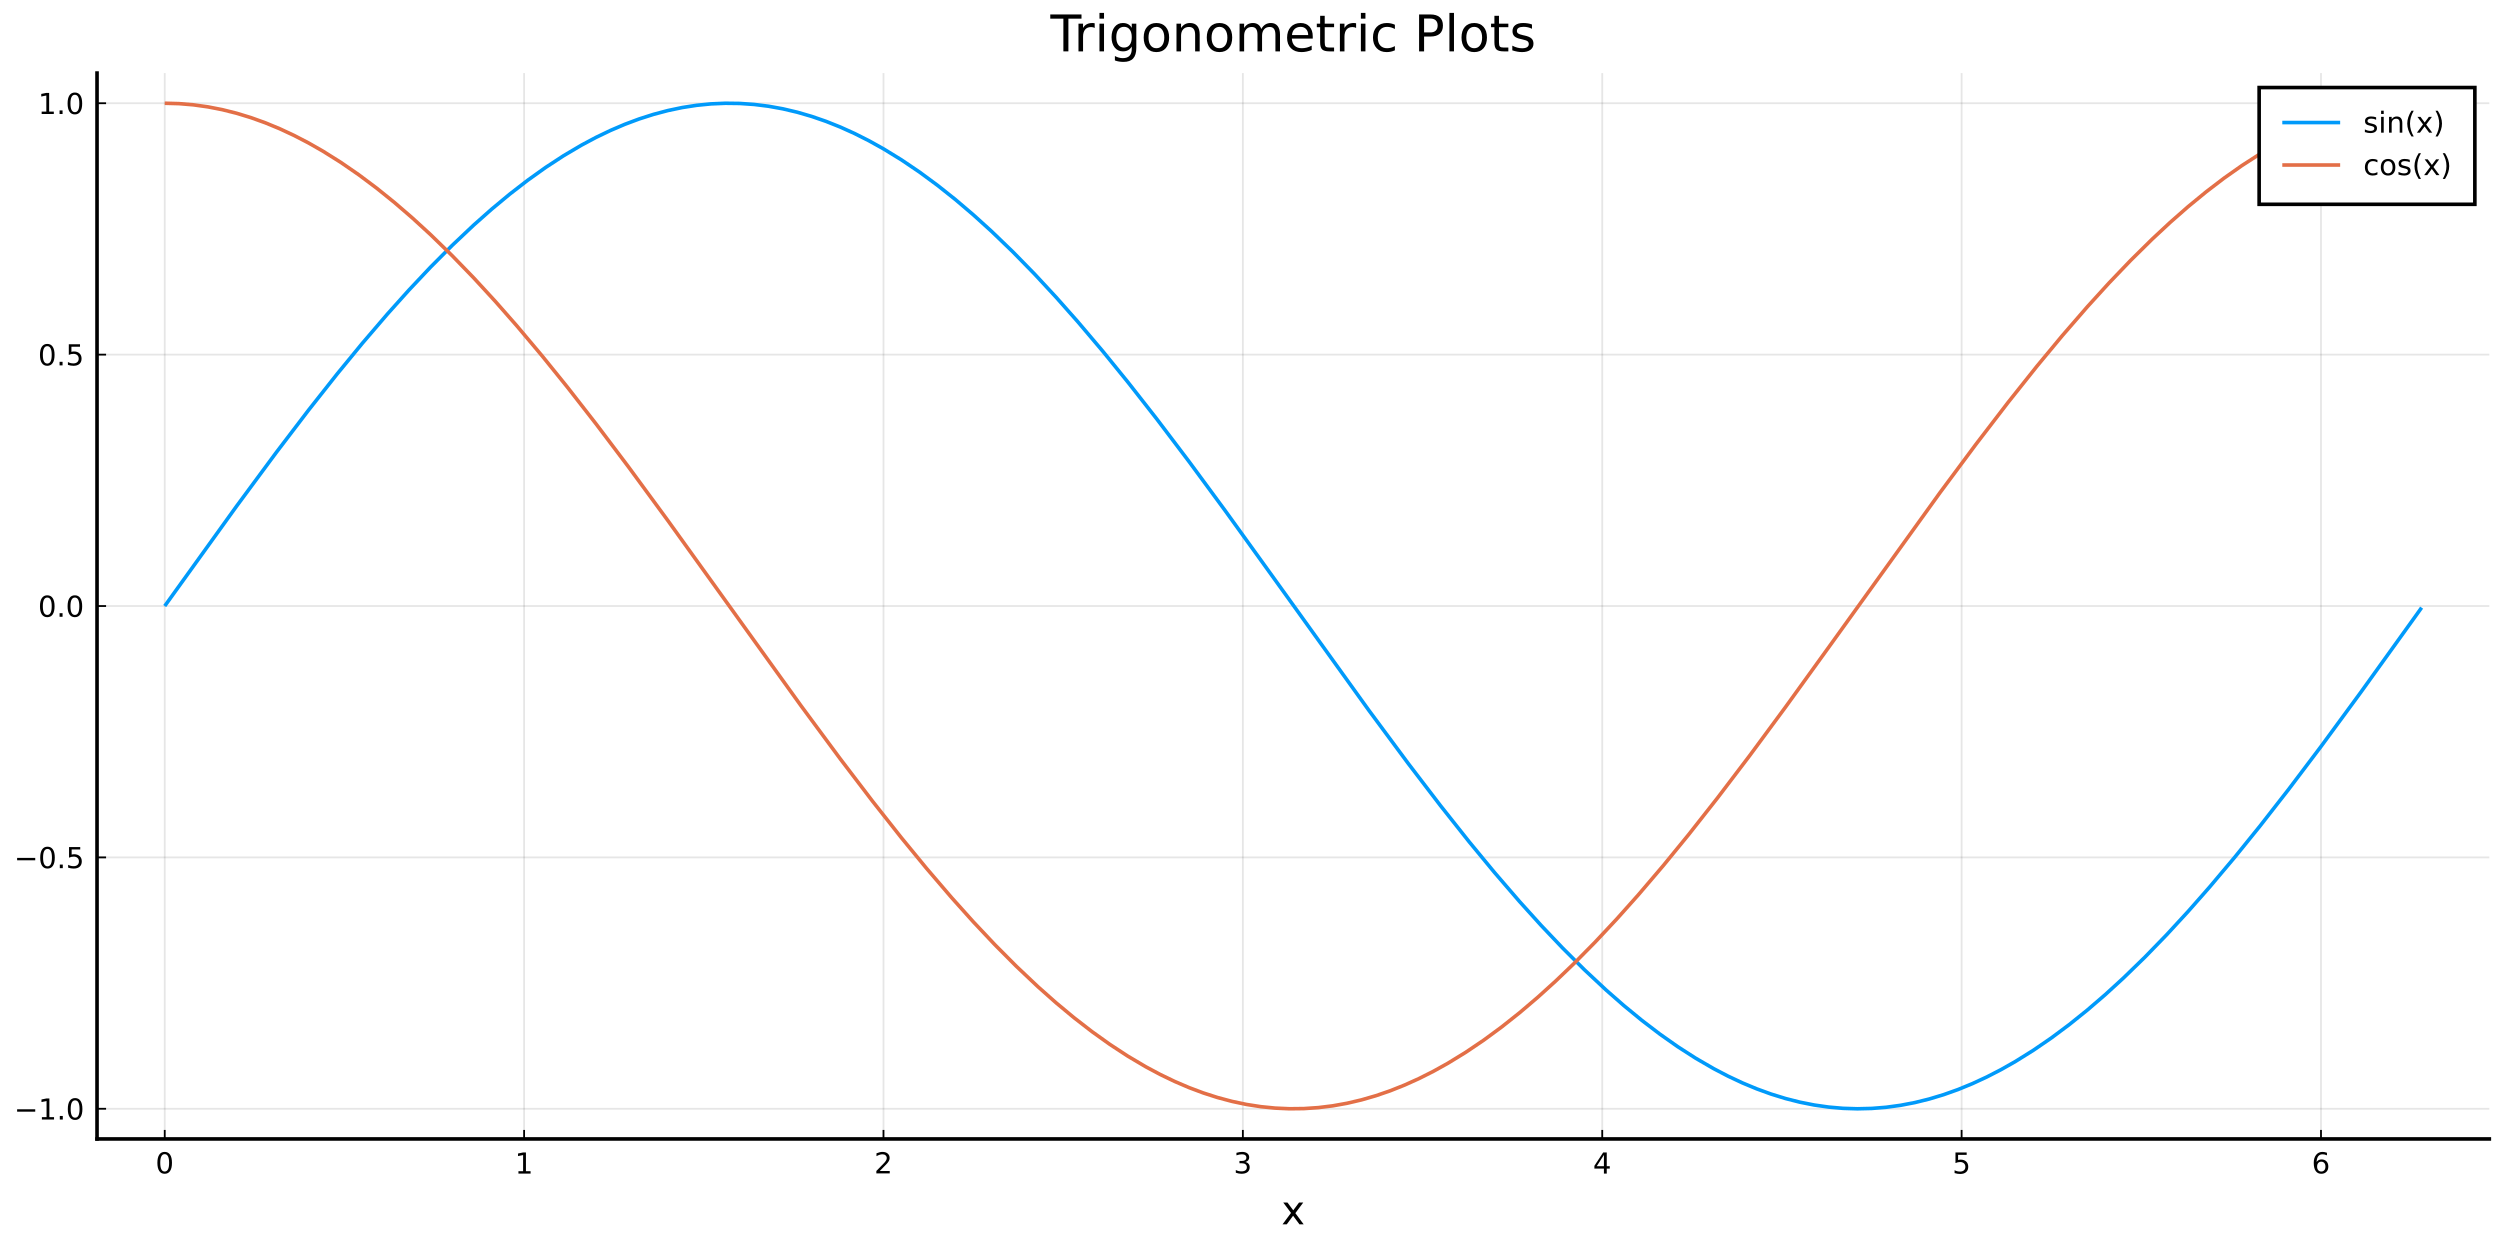
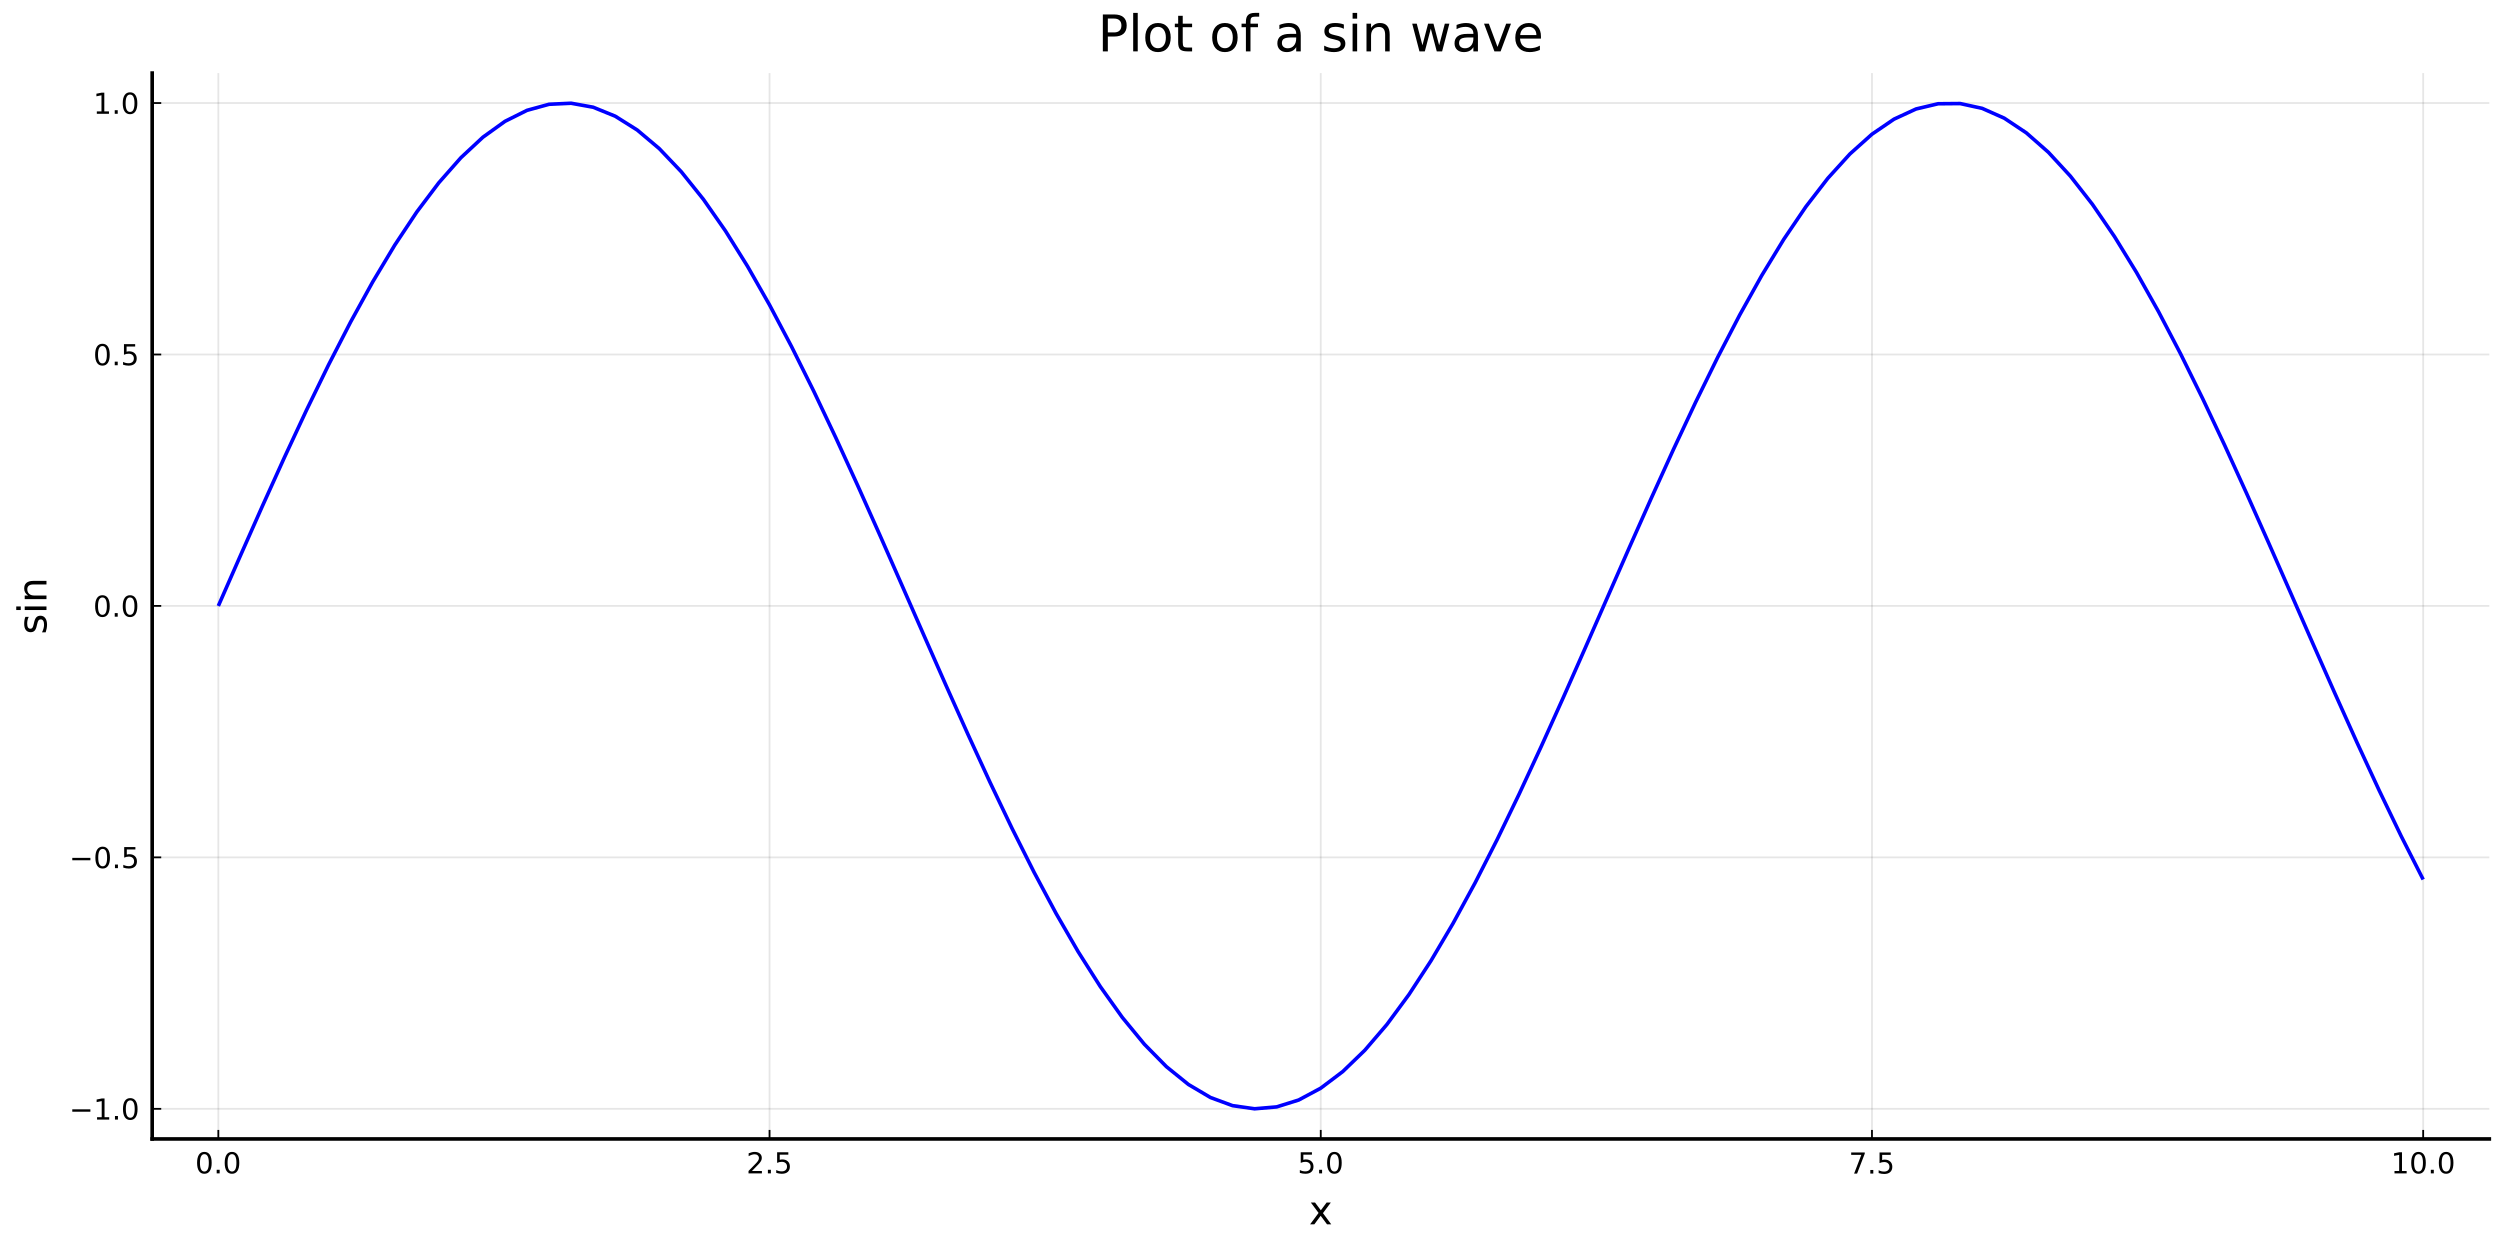
<svg xmlns="http://www.w3.org/2000/svg" xmlns:xlink="http://www.w3.org/1999/xlink" width="691.2pt" height="345.6pt" viewBox="0 0 691.2 345.6" version="1.1">
  <defs>
    <style type="text/css">*{stroke-linejoin: round; stroke-linecap: butt}</style>
  </defs>
  <g id="figure_1">
    <g id="patch_1">
      <path d="M 0 345.6  L 691.2 345.6  L 691.2 0  L 0 0  z " style="fill: #ffffff" />
    </g>
    <g id="axes_1">
      <g id="patch_2">
-         <path d="M 26.826 314.897  L 688.247 314.897  L 688.247 20.203  L 26.826 20.203  z " style="fill: #ffffff" />
+         <path d="M 42.076 314.897  L 688.247 314.897  L 688.247 20.203  L 42.076 20.203  z " style="fill: #ffffff" />
      </g>
      <g id="matplotlib.axis_1">
        <g id="xtick_1">
          <g id="line2d_1">
-             <path d="M 45.546 314.897  L 45.546 20.203  " clip-path="url(#p373e0f92e0)" style="fill: none; stroke: #000000; stroke-opacity: 0.1; stroke-width: 0.5; stroke-linecap: square" />
+             <path d="M 60.364 314.897  L 60.364 20.203  " clip-path="url(#p6d50964d31)" style="fill: none; stroke: #000000; stroke-opacity: 0.1; stroke-width: 0.5; stroke-linecap: square" />
          </g>
          <g id="line2d_2">
            <defs>
-               <path id="me359ec8565" d="M 0 0  L 0 -2.5  " style="stroke: #000000; stroke-width: 0.5" />
-             </defs>
-             <g>
-               <use xlink:href="#me359ec8565" x="45.546" y="314.897" style="stroke: #000000; stroke-width: 0.5" />
+               <path id="m55d39a3db2" d="M 0 0  L 0 -2.5  " style="stroke: #000000; stroke-width: 0.5" />
+             </defs>
+             <g>
+               <use xlink:href="#m55d39a3db2" x="60.364" y="314.897" style="stroke: #000000; stroke-width: 0.5" />
            </g>
          </g>
          <g id="text_1">
-             <g transform="translate(42.9859 324.476)scale(0.08 -0.08)">
+             <g transform="translate(53.9643 324.476)scale(0.08 -0.08)">
              <defs>
                <path id="DejaVuSans-30" d="M 2034 4250  Q 1547 4250 1301 3770  Q 1056 3291 1056 2328  Q 1056 1369 1301 889  Q 1547 409 2034 409  Q 2525 409 2770 889  Q 3016 1369 3016 2328  Q 3016 3291 2770 3770  Q 2525 4250 2034 4250  z M 2034 4750  Q 2819 4750 3233 4129  Q 3647 3509 3647 2328  Q 3647 1150 3233 529  Q 2819 -91 2034 -91  Q 1250 -91 836 529  Q 422 1150 422 2328  Q 422 3509 836 4129  Q 1250 4750 2034 4750  z " transform="scale(0.015625)" />
+                 <path id="DejaVuSans-2e" d="M 684 794  L 1344 794  L 1344 0  L 684 0  L 684 794  z " transform="scale(0.015625)" />
              </defs>
              <use xlink:href="#DejaVuSans-30" transform="translate(0 0.78125)" />
+               <use xlink:href="#DejaVuSans-2e" transform="translate(63.62305 0.78125)" />
+               <use xlink:href="#DejaVuSans-30" transform="translate(95.41016 0.78125)" />
            </g>
          </g>
        </g>
        <g id="xtick_2">
          <g id="line2d_3">
-             <path d="M 144.906 314.897  L 144.906 20.203  " clip-path="url(#p373e0f92e0)" style="fill: none; stroke: #000000; stroke-opacity: 0.1; stroke-width: 0.5; stroke-linecap: square" />
+             <path d="M 212.763 314.897  L 212.763 20.203  " clip-path="url(#p6d50964d31)" style="fill: none; stroke: #000000; stroke-opacity: 0.1; stroke-width: 0.5; stroke-linecap: square" />
          </g>
          <g id="line2d_4">
            <g>
-               <use xlink:href="#me359ec8565" x="144.906" y="314.897" style="stroke: #000000; stroke-width: 0.5" />
+               <use xlink:href="#m55d39a3db2" x="212.763" y="314.897" style="stroke: #000000; stroke-width: 0.5" />
            </g>
          </g>
          <g id="text_2">
-             <g transform="translate(142.3461 324.476)scale(0.08 -0.08)">
-               <defs>
-                 <path id="DejaVuSans-31" d="M 794 531  L 1825 531  L 1825 4091  L 703 3866  L 703 4441  L 1819 4666  L 2450 4666  L 2450 531  L 3481 531  L 3481 0  L 794 0  L 794 531  z " transform="scale(0.015625)" />
-               </defs>
-               <use xlink:href="#DejaVuSans-31" transform="translate(0 0.09375)" />
+             <g transform="translate(206.3631 324.476)scale(0.08 -0.08)">
+               <defs>
+                 <path id="DejaVuSans-32" d="M 1228 531  L 3431 531  L 3431 0  L 469 0  L 469 531  Q 828 903 1448 1529  Q 2069 2156 2228 2338  Q 2531 2678 2651 2914  Q 2772 3150 2772 3378  Q 2772 3750 2511 3984  Q 2250 4219 1831 4219  Q 1534 4219 1204 4116  Q 875 4013 500 3803  L 500 4441  Q 881 4594 1212 4672  Q 1544 4750 1819 4750  Q 2544 4750 2975 4387  Q 3406 4025 3406 3419  Q 3406 3131 3298 2873  Q 3191 2616 2906 2266  Q 2828 2175 2409 1742  Q 1991 1309 1228 531  z " transform="scale(0.015625)" />
+                 <path id="DejaVuSans-35" d="M 691 4666  L 3169 4666  L 3169 4134  L 1269 4134  L 1269 2991  Q 1406 3038 1543 3061  Q 1681 3084 1819 3084  Q 2600 3084 3056 2656  Q 3513 2228 3513 1497  Q 3513 744 3044 326  Q 2575 -91 1722 -91  Q 1428 -91 1123 -41  Q 819 9 494 109  L 494 744  Q 775 591 1075 516  Q 1375 441 1709 441  Q 2250 441 2565 725  Q 2881 1009 2881 1497  Q 2881 1984 2565 2268  Q 2250 2553 1709 2553  Q 1456 2553 1204 2497  Q 953 2441 691 2322  L 691 4666  z " transform="scale(0.015625)" />
+               </defs>
+               <use xlink:href="#DejaVuSans-32" transform="translate(0 0.78125)" />
+               <use xlink:href="#DejaVuSans-2e" transform="translate(63.62305 0.78125)" />
+               <use xlink:href="#DejaVuSans-35" transform="translate(95.41016 0.78125)" />
            </g>
          </g>
        </g>
        <g id="xtick_3">
          <g id="line2d_5">
-             <path d="M 244.266 314.897  L 244.266 20.203  " clip-path="url(#p373e0f92e0)" style="fill: none; stroke: #000000; stroke-opacity: 0.1; stroke-width: 0.5; stroke-linecap: square" />
+             <path d="M 365.162 314.897  L 365.162 20.203  " clip-path="url(#p6d50964d31)" style="fill: none; stroke: #000000; stroke-opacity: 0.1; stroke-width: 0.5; stroke-linecap: square" />
          </g>
          <g id="line2d_6">
            <g>
-               <use xlink:href="#me359ec8565" x="244.266" y="314.897" style="stroke: #000000; stroke-width: 0.5" />
+               <use xlink:href="#m55d39a3db2" x="365.162" y="314.897" style="stroke: #000000; stroke-width: 0.5" />
            </g>
          </g>
          <g id="text_3">
-             <g transform="translate(241.7062 324.476)scale(0.08 -0.08)">
-               <defs>
-                 <path id="DejaVuSans-32" d="M 1228 531  L 3431 531  L 3431 0  L 469 0  L 469 531  Q 828 903 1448 1529  Q 2069 2156 2228 2338  Q 2531 2678 2651 2914  Q 2772 3150 2772 3378  Q 2772 3750 2511 3984  Q 2250 4219 1831 4219  Q 1534 4219 1204 4116  Q 875 4013 500 3803  L 500 4441  Q 881 4594 1212 4672  Q 1544 4750 1819 4750  Q 2544 4750 2975 4387  Q 3406 4025 3406 3419  Q 3406 3131 3298 2873  Q 3191 2616 2906 2266  Q 2828 2175 2409 1742  Q 1991 1309 1228 531  z " transform="scale(0.015625)" />
-               </defs>
-               <use xlink:href="#DejaVuSans-32" transform="translate(0 0.78125)" />
+             <g transform="translate(358.7618 324.476)scale(0.08 -0.08)">
+               <use xlink:href="#DejaVuSans-35" transform="translate(0 0.78125)" />
+               <use xlink:href="#DejaVuSans-2e" transform="translate(63.62305 0.78125)" />
+               <use xlink:href="#DejaVuSans-30" transform="translate(95.41016 0.78125)" />
            </g>
          </g>
        </g>
        <g id="xtick_4">
          <g id="line2d_7">
-             <path d="M 343.626 314.897  L 343.626 20.203  " clip-path="url(#p373e0f92e0)" style="fill: none; stroke: #000000; stroke-opacity: 0.1; stroke-width: 0.5; stroke-linecap: square" />
+             <path d="M 517.561 314.897  L 517.561 20.203  " clip-path="url(#p6d50964d31)" style="fill: none; stroke: #000000; stroke-opacity: 0.1; stroke-width: 0.5; stroke-linecap: square" />
          </g>
          <g id="line2d_8">
            <g>
-               <use xlink:href="#me359ec8565" x="343.626" y="314.897" style="stroke: #000000; stroke-width: 0.5" />
+               <use xlink:href="#m55d39a3db2" x="517.561" y="314.897" style="stroke: #000000; stroke-width: 0.5" />
            </g>
          </g>
          <g id="text_4">
-             <g transform="translate(341.0664 324.476)scale(0.08 -0.08)">
-               <defs>
-                 <path id="DejaVuSans-33" d="M 2597 2516  Q 3050 2419 3304 2112  Q 3559 1806 3559 1356  Q 3559 666 3084 287  Q 2609 -91 1734 -91  Q 1441 -91 1130 -33  Q 819 25 488 141  L 488 750  Q 750 597 1062 519  Q 1375 441 1716 441  Q 2309 441 2620 675  Q 2931 909 2931 1356  Q 2931 1769 2642 2001  Q 2353 2234 1838 2234  L 1294 2234  L 1294 2753  L 1863 2753  Q 2328 2753 2575 2939  Q 2822 3125 2822 3475  Q 2822 3834 2567 4026  Q 2313 4219 1838 4219  Q 1578 4219 1281 4162  Q 984 4106 628 3988  L 628 4550  Q 988 4650 1302 4700  Q 1616 4750 1894 4750  Q 2613 4750 3031 4423  Q 3450 4097 3450 3541  Q 3450 3153 3228 2886  Q 3006 2619 2597 2516  z " transform="scale(0.015625)" />
-               </defs>
-               <use xlink:href="#DejaVuSans-33" transform="translate(0 0.78125)" />
+             <g transform="translate(511.1606 324.476)scale(0.08 -0.08)">
+               <defs>
+                 <path id="DejaVuSans-37" d="M 525 4666  L 3525 4666  L 3525 4397  L 1831 0  L 1172 0  L 2766 4134  L 525 4134  L 525 4666  z " transform="scale(0.015625)" />
+               </defs>
+               <use xlink:href="#DejaVuSans-37" transform="translate(0 0.09375)" />
+               <use xlink:href="#DejaVuSans-2e" transform="translate(63.62305 0.09375)" />
+               <use xlink:href="#DejaVuSans-35" transform="translate(95.41016 0.09375)" />
            </g>
          </g>
        </g>
        <g id="xtick_5">
          <g id="line2d_9">
-             <path d="M 442.987 314.897  L 442.987 20.203  " clip-path="url(#p373e0f92e0)" style="fill: none; stroke: #000000; stroke-opacity: 0.1; stroke-width: 0.5; stroke-linecap: square" />
+             <path d="M 669.959 314.897  L 669.959 20.203  " clip-path="url(#p6d50964d31)" style="fill: none; stroke: #000000; stroke-opacity: 0.1; stroke-width: 0.5; stroke-linecap: square" />
          </g>
          <g id="line2d_10">
            <g>
-               <use xlink:href="#me359ec8565" x="442.987" y="314.897" style="stroke: #000000; stroke-width: 0.5" />
+               <use xlink:href="#m55d39a3db2" x="669.959" y="314.897" style="stroke: #000000; stroke-width: 0.5" />
            </g>
          </g>
          <g id="text_5">
-             <g transform="translate(440.4266 324.476)scale(0.08 -0.08)">
-               <defs>
-                 <path id="DejaVuSans-34" d="M 2419 4116  L 825 1625  L 2419 1625  L 2419 4116  z M 2253 4666  L 3047 4666  L 3047 1625  L 3713 1625  L 3713 1100  L 3047 1100  L 3047 0  L 2419 0  L 2419 1100  L 313 1100  L 313 1709  L 2253 4666  z " transform="scale(0.015625)" />
-               </defs>
-               <use xlink:href="#DejaVuSans-34" transform="translate(0 0.09375)" />
-             </g>
-           </g>
-         </g>
-         <g id="xtick_6">
-           <g id="line2d_11">
-             <path d="M 542.347 314.897  L 542.347 20.203  " clip-path="url(#p373e0f92e0)" style="fill: none; stroke: #000000; stroke-opacity: 0.1; stroke-width: 0.5; stroke-linecap: square" />
-           </g>
-           <g id="line2d_12">
-             <g>
-               <use xlink:href="#me359ec8565" x="542.347" y="314.897" style="stroke: #000000; stroke-width: 0.5" />
-             </g>
-           </g>
-           <g id="text_6">
-             <g transform="translate(539.7868 324.476)scale(0.08 -0.08)">
-               <defs>
-                 <path id="DejaVuSans-35" d="M 691 4666  L 3169 4666  L 3169 4134  L 1269 4134  L 1269 2991  Q 1406 3038 1543 3061  Q 1681 3084 1819 3084  Q 2600 3084 3056 2656  Q 3513 2228 3513 1497  Q 3513 744 3044 326  Q 2575 -91 1722 -91  Q 1428 -91 1123 -41  Q 819 9 494 109  L 494 744  Q 775 591 1075 516  Q 1375 441 1709 441  Q 2250 441 2565 725  Q 2881 1009 2881 1497  Q 2881 1984 2565 2268  Q 2250 2553 1709 2553  Q 1456 2553 1204 2497  Q 953 2441 691 2322  L 691 4666  z " transform="scale(0.015625)" />
-               </defs>
-               <use xlink:href="#DejaVuSans-35" transform="translate(0 0.09375)" />
-             </g>
-           </g>
-         </g>
-         <g id="xtick_7">
-           <g id="line2d_13">
-             <path d="M 641.707 314.897  L 641.707 20.203  " clip-path="url(#p373e0f92e0)" style="fill: none; stroke: #000000; stroke-opacity: 0.1; stroke-width: 0.5; stroke-linecap: square" />
-           </g>
-           <g id="line2d_14">
-             <g>
-               <use xlink:href="#me359ec8565" x="641.707" y="314.897" style="stroke: #000000; stroke-width: 0.5" />
-             </g>
-           </g>
-           <g id="text_7">
-             <g transform="translate(639.1469 324.476)scale(0.08 -0.08)">
-               <defs>
-                 <path id="DejaVuSans-36" d="M 2113 2584  Q 1688 2584 1439 2293  Q 1191 2003 1191 1497  Q 1191 994 1439 701  Q 1688 409 2113 409  Q 2538 409 2786 701  Q 3034 994 3034 1497  Q 3034 2003 2786 2293  Q 2538 2584 2113 2584  z M 3366 4563  L 3366 3988  Q 3128 4100 2886 4159  Q 2644 4219 2406 4219  Q 1781 4219 1451 3797  Q 1122 3375 1075 2522  Q 1259 2794 1537 2939  Q 1816 3084 2150 3084  Q 2853 3084 3261 2657  Q 3669 2231 3669 1497  Q 3669 778 3244 343  Q 2819 -91 2113 -91  Q 1303 -91 875 529  Q 447 1150 447 2328  Q 447 3434 972 4092  Q 1497 4750 2381 4750  Q 2619 4750 2861 4703  Q 3103 4656 3366 4563  z " transform="scale(0.015625)" />
-               </defs>
-               <use xlink:href="#DejaVuSans-36" transform="translate(0 0.78125)" />
-             </g>
-           </g>
-         </g>
-         <g id="text_8">
-           <g transform="translate(354.2815 338.498)scale(0.11 -0.11)">
+             <g transform="translate(661.0394 324.476)scale(0.08 -0.08)">
+               <defs>
+                 <path id="DejaVuSans-31" d="M 794 531  L 1825 531  L 1825 4091  L 703 3866  L 703 4441  L 1819 4666  L 2450 4666  L 2450 531  L 3481 531  L 3481 0  L 794 0  L 794 531  z " transform="scale(0.015625)" />
+               </defs>
+               <use xlink:href="#DejaVuSans-31" transform="translate(0 0.78125)" />
+               <use xlink:href="#DejaVuSans-30" transform="translate(63.62305 0.78125)" />
+               <use xlink:href="#DejaVuSans-2e" transform="translate(127.2461 0.78125)" />
+               <use xlink:href="#DejaVuSans-30" transform="translate(159.0332 0.78125)" />
+             </g>
+           </g>
+         </g>
+         <g id="text_6">
+           <g transform="translate(361.9065 338.498)scale(0.11 -0.11)">
            <defs>
              <path id="DejaVuSans-78" d="M 3513 3500  L 2247 1797  L 3578 0  L 2900 0  L 1881 1375  L 863 0  L 184 0  L 1544 1831  L 300 3500  L 978 3500  L 1906 2253  L 2834 3500  L 3513 3500  z " transform="scale(0.015625)" />
            </defs>
            <use xlink:href="#DejaVuSans-78" />
          </g>
        </g>
      </g>
      <g id="matplotlib.axis_2">
        <g id="ytick_1">
-           <g id="line2d_15">
-             <path d="M 26.826 306.557  L 688.247 306.557  " clip-path="url(#p373e0f92e0)" style="fill: none; stroke: #000000; stroke-opacity: 0.1; stroke-width: 0.5; stroke-linecap: square" />
-           </g>
-           <g id="line2d_16">
-             <defs>
-               <path id="md8bc9aaf8e" d="M 0 0  L 2.5 0  " style="stroke: #000000; stroke-width: 0.5" />
-             </defs>
-             <g>
-               <use xlink:href="#md8bc9aaf8e" x="26.826" y="306.557" style="stroke: #000000; stroke-width: 0.5" />
-             </g>
-           </g>
-           <g id="text_9">
-             <g transform="translate(3.886444 309.5964)scale(0.08 -0.08)">
+           <g id="line2d_11">
+             <path d="M 42.076 306.568  L 688.247 306.568  " clip-path="url(#p6d50964d31)" style="fill: none; stroke: #000000; stroke-opacity: 0.1; stroke-width: 0.5; stroke-linecap: square" />
+           </g>
+           <g id="line2d_12">
+             <defs>
+               <path id="m8163738894" d="M 0 0  L 2.5 0  " style="stroke: #000000; stroke-width: 0.5" />
+             </defs>
+             <g>
+               <use xlink:href="#m8163738894" x="42.076" y="306.568" style="stroke: #000000; stroke-width: 0.5" />
+             </g>
+           </g>
+           <g id="text_7">
+             <g transform="translate(19.13644 309.6069)scale(0.08 -0.08)">
              <defs>
                <path id="DejaVuSans-2212" d="M 678 2272  L 4684 2272  L 4684 1741  L 678 1741  L 678 2272  z " transform="scale(0.015625)" />
-                 <path id="DejaVuSans-2e" d="M 684 794  L 1344 794  L 1344 0  L 684 0  L 684 794  z " transform="scale(0.015625)" />
              </defs>
              <use xlink:href="#DejaVuSans-2212" transform="translate(0 0.78125)" />
              <use xlink:href="#DejaVuSans-31" transform="translate(83.78906 0.78125)" />
              <use xlink:href="#DejaVuSans-2e" transform="translate(147.4121 0.78125)" />
              <use xlink:href="#DejaVuSans-30" transform="translate(179.1992 0.78125)" />
            </g>
          </g>
        </g>
        <g id="ytick_2">
-           <g id="line2d_17">
-             <path d="M 26.826 237.054  L 688.247 237.054  " clip-path="url(#p373e0f92e0)" style="fill: none; stroke: #000000; stroke-opacity: 0.1; stroke-width: 0.5; stroke-linecap: square" />
-           </g>
-           <g id="line2d_18">
-             <g>
-               <use xlink:href="#md8bc9aaf8e" x="26.826" y="237.054" style="stroke: #000000; stroke-width: 0.5" />
-             </g>
-           </g>
-           <g id="text_10">
-             <g transform="translate(3.886444 240.0929)scale(0.08 -0.08)">
+           <g id="line2d_13">
+             <path d="M 42.076 237.047  L 688.247 237.047  " clip-path="url(#p6d50964d31)" style="fill: none; stroke: #000000; stroke-opacity: 0.1; stroke-width: 0.5; stroke-linecap: square" />
+           </g>
+           <g id="line2d_14">
+             <g>
+               <use xlink:href="#m8163738894" x="42.076" y="237.047" style="stroke: #000000; stroke-width: 0.5" />
+             </g>
+           </g>
+           <g id="text_8">
+             <g transform="translate(19.13644 240.086)scale(0.08 -0.08)">
              <use xlink:href="#DejaVuSans-2212" transform="translate(0 0.78125)" />
              <use xlink:href="#DejaVuSans-30" transform="translate(83.78906 0.78125)" />
              <use xlink:href="#DejaVuSans-2e" transform="translate(147.4121 0.78125)" />
              <use xlink:href="#DejaVuSans-35" transform="translate(179.1992 0.78125)" />
            </g>
          </g>
        </g>
        <g id="ytick_3">
+           <g id="line2d_15">
+             <path d="M 42.076 167.526  L 688.247 167.526  " clip-path="url(#p6d50964d31)" style="fill: none; stroke: #000000; stroke-opacity: 0.1; stroke-width: 0.5; stroke-linecap: square" />
+           </g>
+           <g id="line2d_16">
+             <g>
+               <use xlink:href="#m8163738894" x="42.076" y="167.526" style="stroke: #000000; stroke-width: 0.5" />
+             </g>
+           </g>
+           <g id="text_9">
+             <g transform="translate(25.77644 170.5651)scale(0.08 -0.08)">
+               <use xlink:href="#DejaVuSans-30" transform="translate(0 0.78125)" />
+               <use xlink:href="#DejaVuSans-2e" transform="translate(63.62305 0.78125)" />
+               <use xlink:href="#DejaVuSans-30" transform="translate(95.41016 0.78125)" />
+             </g>
+           </g>
+         </g>
+         <g id="ytick_4">
+           <g id="line2d_17">
+             <path d="M 42.076 98.005  L 688.247 98.005  " clip-path="url(#p6d50964d31)" style="fill: none; stroke: #000000; stroke-opacity: 0.1; stroke-width: 0.5; stroke-linecap: square" />
+           </g>
+           <g id="line2d_18">
+             <g>
+               <use xlink:href="#m8163738894" x="42.076" y="98.005" style="stroke: #000000; stroke-width: 0.5" />
+             </g>
+           </g>
+           <g id="text_10">
+             <g transform="translate(25.77644 101.0442)scale(0.08 -0.08)">
+               <use xlink:href="#DejaVuSans-30" transform="translate(0 0.78125)" />
+               <use xlink:href="#DejaVuSans-2e" transform="translate(63.62305 0.78125)" />
+               <use xlink:href="#DejaVuSans-35" transform="translate(95.41016 0.78125)" />
+             </g>
+           </g>
+         </g>
+         <g id="ytick_5">
          <g id="line2d_19">
-             <path d="M 26.826 167.55  L 688.247 167.55  " clip-path="url(#p373e0f92e0)" style="fill: none; stroke: #000000; stroke-opacity: 0.1; stroke-width: 0.5; stroke-linecap: square" />
+             <path d="M 42.076 28.484  L 688.247 28.484  " clip-path="url(#p6d50964d31)" style="fill: none; stroke: #000000; stroke-opacity: 0.1; stroke-width: 0.5; stroke-linecap: square" />
          </g>
          <g id="line2d_20">
            <g>
-               <use xlink:href="#md8bc9aaf8e" x="26.826" y="167.55" style="stroke: #000000; stroke-width: 0.5" />
+               <use xlink:href="#m8163738894" x="42.076" y="28.484" style="stroke: #000000; stroke-width: 0.5" />
            </g>
          </g>
          <g id="text_11">
-             <g transform="translate(10.52644 170.5895)scale(0.08 -0.08)">
-               <use xlink:href="#DejaVuSans-30" transform="translate(0 0.78125)" />
-               <use xlink:href="#DejaVuSans-2e" transform="translate(63.62305 0.78125)" />
-               <use xlink:href="#DejaVuSans-30" transform="translate(95.41016 0.78125)" />
-             </g>
-           </g>
-         </g>
-         <g id="ytick_4">
-           <g id="line2d_21">
-             <path d="M 26.826 98.047  L 688.247 98.047  " clip-path="url(#p373e0f92e0)" style="fill: none; stroke: #000000; stroke-opacity: 0.1; stroke-width: 0.5; stroke-linecap: square" />
-           </g>
-           <g id="line2d_22">
-             <g>
-               <use xlink:href="#md8bc9aaf8e" x="26.826" y="98.047" style="stroke: #000000; stroke-width: 0.5" />
-             </g>
-           </g>
-           <g id="text_12">
-             <g transform="translate(10.52644 101.086)scale(0.08 -0.08)">
-               <use xlink:href="#DejaVuSans-30" transform="translate(0 0.78125)" />
-               <use xlink:href="#DejaVuSans-2e" transform="translate(63.62305 0.78125)" />
-               <use xlink:href="#DejaVuSans-35" transform="translate(95.41016 0.78125)" />
-             </g>
-           </g>
-         </g>
-         <g id="ytick_5">
-           <g id="line2d_23">
-             <path d="M 26.826 28.543  L 688.247 28.543  " clip-path="url(#p373e0f92e0)" style="fill: none; stroke: #000000; stroke-opacity: 0.1; stroke-width: 0.5; stroke-linecap: square" />
-           </g>
-           <g id="line2d_24">
-             <g>
-               <use xlink:href="#md8bc9aaf8e" x="26.826" y="28.543" style="stroke: #000000; stroke-width: 0.5" />
-             </g>
-           </g>
-           <g id="text_13">
-             <g transform="translate(10.52644 31.58254)scale(0.08 -0.08)">
+             <g transform="translate(25.77644 31.52325)scale(0.08 -0.08)">
              <use xlink:href="#DejaVuSans-31" transform="translate(0 0.78125)" />
              <use xlink:href="#DejaVuSans-2e" transform="translate(63.62305 0.78125)" />
              <use xlink:href="#DejaVuSans-30" transform="translate(95.41016 0.78125)" />
            </g>
          </g>
        </g>
-       </g>
-       <g id="line2d_25">
-         <path d="M 45.546 167.55  L 65.418 139.934  L 76.348 125.145  L 85.29 113.418  L 93.239 103.36  L 100.194 94.893  L 107.149 86.782  L 113.111 80.144  L 119.072 73.819  L 125.034 67.833  L 130.996 62.205  L 135.964 57.804  L 140.932 53.677  L 145.9 49.835  L 150.868 46.287  L 155.836 43.042  L 160.804 40.108  L 164.778 37.99  L 168.753 36.08  L 172.727 34.379  L 176.701 32.892  L 180.676 31.62  L 184.65 30.566  L 188.625 29.731  L 192.599 29.116  L 196.573 28.722  L 200.548 28.551  L 204.522 28.602  L 208.497 28.876  L 212.471 29.371  L 216.445 30.088  L 220.42 31.024  L 224.394 32.179  L 228.369 33.55  L 232.343 35.135  L 236.317 36.933  L 240.292 38.939  L 244.266 41.151  L 249.234 44.201  L 254.202 47.558  L 259.17 51.215  L 264.138 55.163  L 269.106 59.393  L 274.074 63.892  L 280.036 69.632  L 285.998 75.725  L 291.959 82.148  L 297.921 88.878  L 304.876 97.087  L 311.831 105.64  L 319.78 115.784  L 328.722 127.589  L 338.658 141.08  L 352.569 160.382  L 378.402 196.311  L 389.332 211.067  L 398.275 222.756  L 406.223 232.775  L 413.179 241.201  L 420.134 249.266  L 426.095 255.862  L 432.057 262.14  L 438.019 268.078  L 443.98 273.654  L 448.948 278.01  L 453.916 282.09  L 458.884 285.883  L 463.852 289.381  L 468.82 292.574  L 473.788 295.454  L 477.763 297.529  L 481.737 299.396  L 485.711 301.051  L 489.686 302.493  L 493.66 303.72  L 497.635 304.728  L 501.609 305.517  L 505.584 306.085  L 509.558 306.432  L 513.532 306.557  L 517.507 306.459  L 521.481 306.139  L 525.456 305.597  L 529.43 304.834  L 533.404 303.852  L 537.379 302.651  L 541.353 301.235  L 545.328 299.604  L 549.302 297.763  L 553.276 295.713  L 557.251 293.458  L 562.219 290.356  L 567.187 286.948  L 572.155 283.241  L 577.123 279.245  L 582.091 274.97  L 587.059 270.426  L 593.02 264.635  L 598.982 258.495  L 604.944 252.027  L 610.905 245.256  L 617.86 237.004  L 624.816 228.412  L 632.765 218.23  L 641.707 206.391  L 652.637 191.504  L 667.541 170.773  L 669.528 167.993  L 669.528 167.993  " clip-path="url(#p373e0f92e0)" style="fill: none; stroke: #009afa" />
-       </g>
-       <g id="line2d_26">
-         <path d="M 45.546 28.543  L 49.52 28.654  L 53.495 28.988  L 57.469 29.543  L 61.444 30.319  L 65.418 31.314  L 69.392 32.527  L 73.367 33.957  L 77.341 35.6  L 81.316 37.454  L 85.29 39.516  L 89.264 41.783  L 94.232 44.9  L 99.2 48.323  L 104.168 52.044  L 109.136 56.053  L 114.104 60.342  L 119.072 64.898  L 125.034 70.703  L 130.996 76.857  L 136.957 83.337  L 142.919 90.12  L 149.874 98.384  L 156.829 106.987  L 164.778 117.18  L 173.721 129.028  L 184.65 143.923  L 199.554 164.659  L 221.413 195.058  L 232.343 209.85  L 241.285 221.58  L 249.234 231.642  L 256.189 240.113  L 263.145 248.228  L 269.106 254.871  L 275.068 261.199  L 281.03 267.19  L 286.991 272.823  L 291.959 277.229  L 296.927 281.36  L 301.895 285.207  L 306.863 288.759  L 311.831 292.009  L 316.799 294.948  L 320.774 297.07  L 324.748 298.985  L 328.722 300.689  L 332.697 302.181  L 336.671 303.457  L 340.646 304.516  L 344.62 305.355  L 348.594 305.974  L 352.569 306.372  L 356.543 306.548  L 360.518 306.501  L 364.492 306.232  L 368.466 305.741  L 372.441 305.029  L 376.415 304.097  L 380.39 302.947  L 384.364 301.58  L 388.338 299.998  L 392.313 298.205  L 396.287 296.203  L 400.262 293.995  L 405.23 290.951  L 410.198 287.598  L 415.166 283.945  L 420.134 280.002  L 425.102 275.777  L 430.07 271.282  L 435.038 266.528  L 440.999 260.497  L 446.961 254.131  L 452.923 247.455  L 459.878 239.303  L 466.833 230.8  L 474.782 220.706  L 483.724 208.947  L 493.66 195.492  L 506.577 177.604  L 536.385 136.183  L 546.321 122.82  L 555.264 111.172  L 563.212 101.198  L 570.168 92.817  L 577.123 84.802  L 583.084 78.254  L 589.046 72.026  L 595.008 66.143  L 599.976 61.518  L 604.944 57.157  L 609.912 53.073  L 614.88 49.275  L 619.848 45.773  L 624.816 42.575  L 629.784 39.689  L 633.758 37.611  L 637.733 35.74  L 641.707 34.08  L 645.681 32.633  L 649.656 31.403  L 653.63 30.39  L 657.605 29.597  L 661.579 29.024  L 665.553 28.673  L 669.528 28.544  L 669.528 28.544  " clip-path="url(#p373e0f92e0)" style="fill: none; stroke: #e36f47" />
-       </g>
-       <g id="patch_3">
-         <path d="M 26.826 314.897  L 26.826 20.203  " style="fill: none; stroke: #000000; stroke-linejoin: miter; stroke-linecap: square" />
-       </g>
-       <g id="patch_4">
-         <path d="M 26.826 314.897  L 688.247 314.897  " style="fill: none; stroke: #000000; stroke-linejoin: miter; stroke-linecap: square" />
-       </g>
-       <g id="text_14">
-         <g transform="translate(290.42 14.20276)scale(0.14 -0.14)">
-           <defs>
-             <path id="DejaVuSans-54" d="M -19 4666  L 3928 4666  L 3928 4134  L 2272 4134  L 2272 0  L 1638 0  L 1638 4134  L -19 4134  L -19 4666  z " transform="scale(0.015625)" />
-             <path id="DejaVuSans-72" d="M 2631 2963  Q 2534 3019 2420 3045  Q 2306 3072 2169 3072  Q 1681 3072 1420 2755  Q 1159 2438 1159 1844  L 1159 0  L 581 0  L 581 3500  L 1159 3500  L 1159 2956  Q 1341 3275 1631 3429  Q 1922 3584 2338 3584  Q 2397 3584 2469 3576  Q 2541 3569 2628 3553  L 2631 2963  z " transform="scale(0.015625)" />
-             <path id="DejaVuSans-69" d="M 603 3500  L 1178 3500  L 1178 0  L 603 0  L 603 3500  z M 603 4863  L 1178 4863  L 1178 4134  L 603 4134  L 603 4863  z " transform="scale(0.015625)" />
-             <path id="DejaVuSans-67" d="M 2906 1791  Q 2906 2416 2648 2759  Q 2391 3103 1925 3103  Q 1463 3103 1205 2759  Q 947 2416 947 1791  Q 947 1169 1205 825  Q 1463 481 1925 481  Q 2391 481 2648 825  Q 2906 1169 2906 1791  z M 3481 434  Q 3481 -459 3084 -895  Q 2688 -1331 1869 -1331  Q 1566 -1331 1297 -1286  Q 1028 -1241 775 -1147  L 775 -588  Q 1028 -725 1275 -790  Q 1522 -856 1778 -856  Q 2344 -856 2625 -561  Q 2906 -266 2906 331  L 2906 616  Q 2728 306 2450 153  Q 2172 0 1784 0  Q 1141 0 747 490  Q 353 981 353 1791  Q 353 2603 747 3093  Q 1141 3584 1784 3584  Q 2172 3584 2450 3431  Q 2728 3278 2906 2969  L 2906 3500  L 3481 3500  L 3481 434  z " transform="scale(0.015625)" />
-             <path id="DejaVuSans-6f" d="M 1959 3097  Q 1497 3097 1228 2736  Q 959 2375 959 1747  Q 959 1119 1226 758  Q 1494 397 1959 397  Q 2419 397 2687 759  Q 2956 1122 2956 1747  Q 2956 2369 2687 2733  Q 2419 3097 1959 3097  z M 1959 3584  Q 2709 3584 3137 3096  Q 3566 2609 3566 1747  Q 3566 888 3137 398  Q 2709 -91 1959 -91  Q 1206 -91 779 398  Q 353 888 353 1747  Q 353 2609 779 3096  Q 1206 3584 1959 3584  z " transform="scale(0.015625)" />
-             <path id="DejaVuSans-6e" d="M 3513 2113  L 3513 0  L 2938 0  L 2938 2094  Q 2938 2591 2744 2837  Q 2550 3084 2163 3084  Q 1697 3084 1428 2787  Q 1159 2491 1159 1978  L 1159 0  L 581 0  L 581 3500  L 1159 3500  L 1159 2956  Q 1366 3272 1645 3428  Q 1925 3584 2291 3584  Q 2894 3584 3203 3211  Q 3513 2838 3513 2113  z " transform="scale(0.015625)" />
-             <path id="DejaVuSans-6d" d="M 3328 2828  Q 3544 3216 3844 3400  Q 4144 3584 4550 3584  Q 5097 3584 5394 3201  Q 5691 2819 5691 2113  L 5691 0  L 5113 0  L 5113 2094  Q 5113 2597 4934 2840  Q 4756 3084 4391 3084  Q 3944 3084 3684 2787  Q 3425 2491 3425 1978  L 3425 0  L 2847 0  L 2847 2094  Q 2847 2600 2669 2842  Q 2491 3084 2119 3084  Q 1678 3084 1418 2786  Q 1159 2488 1159 1978  L 1159 0  L 581 0  L 581 3500  L 1159 3500  L 1159 2956  Q 1356 3278 1631 3431  Q 1906 3584 2284 3584  Q 2666 3584 2933 3390  Q 3200 3197 3328 2828  z " transform="scale(0.015625)" />
-             <path id="DejaVuSans-65" d="M 3597 1894  L 3597 1613  L 953 1613  Q 991 1019 1311 708  Q 1631 397 2203 397  Q 2534 397 2845 478  Q 3156 559 3463 722  L 3463 178  Q 3153 47 2828 -22  Q 2503 -91 2169 -91  Q 1331 -91 842 396  Q 353 884 353 1716  Q 353 2575 817 3079  Q 1281 3584 2069 3584  Q 2775 3584 3186 3129  Q 3597 2675 3597 1894  z M 3022 2063  Q 3016 2534 2758 2815  Q 2500 3097 2075 3097  Q 1594 3097 1305 2825  Q 1016 2553 972 2059  L 3022 2063  z " transform="scale(0.015625)" />
-             <path id="DejaVuSans-74" d="M 1172 4494  L 1172 3500  L 2356 3500  L 2356 3053  L 1172 3053  L 1172 1153  Q 1172 725 1289 603  Q 1406 481 1766 481  L 2356 481  L 2356 0  L 1766 0  Q 1100 0 847 248  Q 594 497 594 1153  L 594 3053  L 172 3053  L 172 3500  L 594 3500  L 594 4494  L 1172 4494  z " transform="scale(0.015625)" />
-             <path id="DejaVuSans-63" d="M 3122 3366  L 3122 2828  Q 2878 2963 2633 3030  Q 2388 3097 2138 3097  Q 1578 3097 1268 2742  Q 959 2388 959 1747  Q 959 1106 1268 751  Q 1578 397 2138 397  Q 2388 397 2633 464  Q 2878 531 3122 666  L 3122 134  Q 2881 22 2623 -34  Q 2366 -91 2075 -91  Q 1284 -91 818 406  Q 353 903 353 1747  Q 353 2603 823 3093  Q 1294 3584 2113 3584  Q 2378 3584 2631 3529  Q 2884 3475 3122 3366  z " transform="scale(0.015625)" />
-             <path id="DejaVuSans-20" transform="scale(0.015625)" />
-             <path id="DejaVuSans-50" d="M 1259 4147  L 1259 2394  L 2053 2394  Q 2494 2394 2734 2622  Q 2975 2850 2975 3272  Q 2975 3691 2734 3919  Q 2494 4147 2053 4147  L 1259 4147  z M 628 4666  L 2053 4666  Q 2838 4666 3239 4311  Q 3641 3956 3641 3272  Q 3641 2581 3239 2228  Q 2838 1875 2053 1875  L 1259 1875  L 1259 0  L 628 0  L 628 4666  z " transform="scale(0.015625)" />
-             <path id="DejaVuSans-6c" d="M 603 4863  L 1178 4863  L 1178 0  L 603 0  L 603 4863  z " transform="scale(0.015625)" />
-             <path id="DejaVuSans-73" d="M 2834 3397  L 2834 2853  Q 2591 2978 2328 3040  Q 2066 3103 1784 3103  Q 1356 3103 1142 2972  Q 928 2841 928 2578  Q 928 2378 1081 2264  Q 1234 2150 1697 2047  L 1894 2003  Q 2506 1872 2764 1633  Q 3022 1394 3022 966  Q 3022 478 2636 193  Q 2250 -91 1575 -91  Q 1294 -91 989 -36  Q 684 19 347 128  L 347 722  Q 666 556 975 473  Q 1284 391 1588 391  Q 1994 391 2212 530  Q 2431 669 2431 922  Q 2431 1156 2273 1281  Q 2116 1406 1581 1522  L 1381 1569  Q 847 1681 609 1914  Q 372 2147 372 2553  Q 372 3047 722 3315  Q 1072 3584 1716 3584  Q 2034 3584 2315 3537  Q 2597 3491 2834 3397  z " transform="scale(0.015625)" />
-           </defs>
-           <use xlink:href="#DejaVuSans-54" />
-           <use xlink:href="#DejaVuSans-72" x="46.334" />
-           <use xlink:href="#DejaVuSans-69" x="87.447" />
-           <use xlink:href="#DejaVuSans-67" x="115.23" />
-           <use xlink:href="#DejaVuSans-6f" x="178.707" />
-           <use xlink:href="#DejaVuSans-6e" x="239.889" />
-           <use xlink:href="#DejaVuSans-6f" x="303.268" />
-           <use xlink:href="#DejaVuSans-6d" x="364.449" />
-           <use xlink:href="#DejaVuSans-65" x="461.861" />
-           <use xlink:href="#DejaVuSans-74" x="523.385" />
-           <use xlink:href="#DejaVuSans-72" x="562.594" />
-           <use xlink:href="#DejaVuSans-69" x="603.707" />
-           <use xlink:href="#DejaVuSans-63" x="631.49" />
-           <use xlink:href="#DejaVuSans-20" x="686.471" />
-           <use xlink:href="#DejaVuSans-50" x="718.258" />
-           <use xlink:href="#DejaVuSans-6c" x="778.561" />
-           <use xlink:href="#DejaVuSans-6f" x="806.344" />
-           <use xlink:href="#DejaVuSans-74" x="867.525" />
-           <use xlink:href="#DejaVuSans-73" x="906.734" />
-         </g>
-       </g>
-       <g id="legend_1">
-         <g id="patch_5">
-           <path d="M 624.608 56.488  L 684.247 56.488  L 684.247 24.203  L 624.608 24.203  z " style="fill: #ffffff; stroke: #000000; stroke-linejoin: miter" />
-         </g>
-         <g id="line2d_27">
-           <path d="M 631.008 33.882  L 639.008 33.882  L 647.008 33.882  " style="fill: none; stroke: #009afa; stroke-linejoin: miter" />
-         </g>
-         <g id="text_15">
-           <g transform="translate(653.4085 36.68151)scale(0.08 -0.08)">
-             <defs>
-               <path id="DejaVuSans-28" d="M 1984 4856  Q 1566 4138 1362 3434  Q 1159 2731 1159 2009  Q 1159 1288 1364 580  Q 1569 -128 1984 -844  L 1484 -844  Q 1016 -109 783 600  Q 550 1309 550 2009  Q 550 2706 781 3412  Q 1013 4119 1484 4856  L 1984 4856  z " transform="scale(0.015625)" />
-               <path id="DejaVuSans-29" d="M 513 4856  L 1013 4856  Q 1481 4119 1714 3412  Q 1947 2706 1947 2009  Q 1947 1309 1714 600  Q 1481 -109 1013 -844  L 513 -844  Q 928 -128 1133 580  Q 1338 1288 1338 2009  Q 1338 2731 1133 3434  Q 928 4138 513 4856  z " transform="scale(0.015625)" />
+         <g id="text_12">
+           <g transform="translate(12.84879 175.4288)rotate(-90)scale(0.11 -0.11)">
+             <defs>
+               <path id="DejaVuSans-73" d="M 2834 3397  L 2834 2853  Q 2591 2978 2328 3040  Q 2066 3103 1784 3103  Q 1356 3103 1142 2972  Q 928 2841 928 2578  Q 928 2378 1081 2264  Q 1234 2150 1697 2047  L 1894 2003  Q 2506 1872 2764 1633  Q 3022 1394 3022 966  Q 3022 478 2636 193  Q 2250 -91 1575 -91  Q 1294 -91 989 -36  Q 684 19 347 128  L 347 722  Q 666 556 975 473  Q 1284 391 1588 391  Q 1994 391 2212 530  Q 2431 669 2431 922  Q 2431 1156 2273 1281  Q 2116 1406 1581 1522  L 1381 1569  Q 847 1681 609 1914  Q 372 2147 372 2553  Q 372 3047 722 3315  Q 1072 3584 1716 3584  Q 2034 3584 2315 3537  Q 2597 3491 2834 3397  z " transform="scale(0.015625)" />
+               <path id="DejaVuSans-69" d="M 603 3500  L 1178 3500  L 1178 0  L 603 0  L 603 3500  z M 603 4863  L 1178 4863  L 1178 4134  L 603 4134  L 603 4863  z " transform="scale(0.015625)" />
+               <path id="DejaVuSans-6e" d="M 3513 2113  L 3513 0  L 2938 0  L 2938 2094  Q 2938 2591 2744 2837  Q 2550 3084 2163 3084  Q 1697 3084 1428 2787  Q 1159 2491 1159 1978  L 1159 0  L 581 0  L 581 3500  L 1159 3500  L 1159 2956  Q 1366 3272 1645 3428  Q 1925 3584 2291 3584  Q 2894 3584 3203 3211  Q 3513 2838 3513 2113  z " transform="scale(0.015625)" />
            </defs>
            <use xlink:href="#DejaVuSans-73" />
            <use xlink:href="#DejaVuSans-69" x="52.1" />
            <use xlink:href="#DejaVuSans-6e" x="79.883" />
-             <use xlink:href="#DejaVuSans-28" x="143.262" />
-             <use xlink:href="#DejaVuSans-78" x="182.275" />
-             <use xlink:href="#DejaVuSans-29" x="241.455" />
-           </g>
-         </g>
-         <g id="line2d_28">
-           <path d="M 631.008 45.624  L 639.008 45.624  L 647.008 45.624  " style="fill: none; stroke: #e36f47; stroke-linejoin: miter" />
-         </g>
-         <g id="text_16">
-           <g transform="translate(653.4085 48.42401)scale(0.08 -0.08)">
-             <use xlink:href="#DejaVuSans-63" />
-             <use xlink:href="#DejaVuSans-6f" x="54.98" />
-             <use xlink:href="#DejaVuSans-73" x="116.162" />
-             <use xlink:href="#DejaVuSans-28" x="168.262" />
-             <use xlink:href="#DejaVuSans-78" x="207.275" />
-             <use xlink:href="#DejaVuSans-29" x="266.455" />
-           </g>
+           </g>
+         </g>
+       </g>
+       <g id="line2d_21">
+         <path d="M 60.364 167.526  L 66.46 153.645  L 72.556 139.902  L 78.652 126.436  L 84.748 113.38  L 90.844 100.865  L 96.94 89.017  L 103.036 77.952  L 109.132 67.783  L 115.228 58.61  L 121.324 50.526  L 127.42 43.611  L 133.516 37.933  L 139.612 33.551  L 145.708 30.507  L 151.804 28.832  L 157.9 28.543  L 163.995 29.643  L 170.091 32.12  L 176.187 35.95  L 182.283 41.095  L 188.379 47.503  L 194.475 55.111  L 200.571 63.841  L 206.667 73.608  L 212.763 84.313  L 218.859 95.849  L 224.955 108.102  L 231.051 120.948  L 237.147 134.26  L 243.243 147.904  L 249.339 161.744  L 255.435 175.642  L 261.531 189.459  L 267.627 203.057  L 273.723 216.299  L 279.819 229.055  L 285.914 241.195  L 292.01 252.6  L 298.106 263.154  L 304.202 272.753  L 310.298 281.3  L 316.394 288.711  L 322.49 294.911  L 328.586 299.838  L 334.682 303.443  L 340.778 305.69  L 346.874 306.557  L 352.97 306.034  L 359.066 304.128  L 365.162 300.856  L 371.258 296.253  L 377.354 290.363  L 383.45 283.246  L 389.546 274.972  L 395.642 265.625  L 401.738 255.298  L 407.834 244.094  L 413.929 232.125  L 420.025 219.51  L 426.121 206.376  L 432.217 192.854  L 438.313 179.079  L 444.409 165.188  L 450.505 151.32  L 456.601 137.615  L 462.697 124.208  L 468.793 111.235  L 474.889 98.823  L 480.985 87.098  L 487.081 76.177  L 493.177 66.169  L 499.273 57.173  L 505.369 49.279  L 511.465 42.568  L 517.561 37.104  L 523.657 32.944  L 529.753 30.129  L 535.848 28.686  L 541.944 28.631  L 548.04 29.964  L 554.136 32.67  L 560.232 36.725  L 566.328 42.086  L 572.424 48.701  L 578.52 56.503  L 584.616 65.414  L 590.712 75.345  L 596.808 86.198  L 602.904 97.863  L 609 110.224  L 615.096 123.158  L 621.192 136.535  L 627.288 150.221  L 633.384 164.081  L 639.48 177.975  L 645.576 191.764  L 651.672 205.312  L 657.767 218.482  L 663.863 231.142  L 669.959 243.167  " clip-path="url(#p6d50964d31)" style="fill: none; stroke: #0000ff" />
+       </g>
+       <g id="patch_3">
+         <path d="M 42.076 314.897  L 42.076 20.203  " style="fill: none; stroke: #000000; stroke-linejoin: miter; stroke-linecap: square" />
+       </g>
+       <g id="patch_4">
+         <path d="M 42.076 314.897  L 688.247 314.897  " style="fill: none; stroke: #000000; stroke-linejoin: miter; stroke-linecap: square" />
+       </g>
+       <g id="text_13">
+         <g transform="translate(303.5411 14.20276)scale(0.14 -0.14)">
+           <defs>
+             <path id="DejaVuSans-50" d="M 1259 4147  L 1259 2394  L 2053 2394  Q 2494 2394 2734 2622  Q 2975 2850 2975 3272  Q 2975 3691 2734 3919  Q 2494 4147 2053 4147  L 1259 4147  z M 628 4666  L 2053 4666  Q 2838 4666 3239 4311  Q 3641 3956 3641 3272  Q 3641 2581 3239 2228  Q 2838 1875 2053 1875  L 1259 1875  L 1259 0  L 628 0  L 628 4666  z " transform="scale(0.015625)" />
+             <path id="DejaVuSans-6c" d="M 603 4863  L 1178 4863  L 1178 0  L 603 0  L 603 4863  z " transform="scale(0.015625)" />
+             <path id="DejaVuSans-6f" d="M 1959 3097  Q 1497 3097 1228 2736  Q 959 2375 959 1747  Q 959 1119 1226 758  Q 1494 397 1959 397  Q 2419 397 2687 759  Q 2956 1122 2956 1747  Q 2956 2369 2687 2733  Q 2419 3097 1959 3097  z M 1959 3584  Q 2709 3584 3137 3096  Q 3566 2609 3566 1747  Q 3566 888 3137 398  Q 2709 -91 1959 -91  Q 1206 -91 779 398  Q 353 888 353 1747  Q 353 2609 779 3096  Q 1206 3584 1959 3584  z " transform="scale(0.015625)" />
+             <path id="DejaVuSans-74" d="M 1172 4494  L 1172 3500  L 2356 3500  L 2356 3053  L 1172 3053  L 1172 1153  Q 1172 725 1289 603  Q 1406 481 1766 481  L 2356 481  L 2356 0  L 1766 0  Q 1100 0 847 248  Q 594 497 594 1153  L 594 3053  L 172 3053  L 172 3500  L 594 3500  L 594 4494  L 1172 4494  z " transform="scale(0.015625)" />
+             <path id="DejaVuSans-20" transform="scale(0.015625)" />
+             <path id="DejaVuSans-66" d="M 2375 4863  L 2375 4384  L 1825 4384  Q 1516 4384 1395 4259  Q 1275 4134 1275 3809  L 1275 3500  L 2222 3500  L 2222 3053  L 1275 3053  L 1275 0  L 697 0  L 697 3053  L 147 3053  L 147 3500  L 697 3500  L 697 3744  Q 697 4328 969 4595  Q 1241 4863 1831 4863  L 2375 4863  z " transform="scale(0.015625)" />
+             <path id="DejaVuSans-61" d="M 2194 1759  Q 1497 1759 1228 1600  Q 959 1441 959 1056  Q 959 750 1161 570  Q 1363 391 1709 391  Q 2188 391 2477 730  Q 2766 1069 2766 1631  L 2766 1759  L 2194 1759  z M 3341 1997  L 3341 0  L 2766 0  L 2766 531  Q 2569 213 2275 61  Q 1981 -91 1556 -91  Q 1019 -91 701 211  Q 384 513 384 1019  Q 384 1609 779 1909  Q 1175 2209 1959 2209  L 2766 2209  L 2766 2266  Q 2766 2663 2505 2880  Q 2244 3097 1772 3097  Q 1472 3097 1187 3025  Q 903 2953 641 2809  L 641 3341  Q 956 3463 1253 3523  Q 1550 3584 1831 3584  Q 2591 3584 2966 3190  Q 3341 2797 3341 1997  z " transform="scale(0.015625)" />
+             <path id="DejaVuSans-77" d="M 269 3500  L 844 3500  L 1563 769  L 2278 3500  L 2956 3500  L 3675 769  L 4391 3500  L 4966 3500  L 4050 0  L 3372 0  L 2619 2869  L 1863 0  L 1184 0  L 269 3500  z " transform="scale(0.015625)" />
+             <path id="DejaVuSans-76" d="M 191 3500  L 800 3500  L 1894 563  L 2988 3500  L 3597 3500  L 2284 0  L 1503 0  L 191 3500  z " transform="scale(0.015625)" />
+             <path id="DejaVuSans-65" d="M 3597 1894  L 3597 1613  L 953 1613  Q 991 1019 1311 708  Q 1631 397 2203 397  Q 2534 397 2845 478  Q 3156 559 3463 722  L 3463 178  Q 3153 47 2828 -22  Q 2503 -91 2169 -91  Q 1331 -91 842 396  Q 353 884 353 1716  Q 353 2575 817 3079  Q 1281 3584 2069 3584  Q 2775 3584 3186 3129  Q 3597 2675 3597 1894  z M 3022 2063  Q 3016 2534 2758 2815  Q 2500 3097 2075 3097  Q 1594 3097 1305 2825  Q 1016 2553 972 2059  L 3022 2063  z " transform="scale(0.015625)" />
+           </defs>
+           <use xlink:href="#DejaVuSans-50" />
+           <use xlink:href="#DejaVuSans-6c" x="60.303" />
+           <use xlink:href="#DejaVuSans-6f" x="88.086" />
+           <use xlink:href="#DejaVuSans-74" x="149.268" />
+           <use xlink:href="#DejaVuSans-20" x="188.477" />
+           <use xlink:href="#DejaVuSans-6f" x="220.264" />
+           <use xlink:href="#DejaVuSans-66" x="281.445" />
+           <use xlink:href="#DejaVuSans-20" x="316.65" />
+           <use xlink:href="#DejaVuSans-61" x="348.438" />
+           <use xlink:href="#DejaVuSans-20" x="409.717" />
+           <use xlink:href="#DejaVuSans-73" x="441.504" />
+           <use xlink:href="#DejaVuSans-69" x="493.604" />
+           <use xlink:href="#DejaVuSans-6e" x="521.387" />
+           <use xlink:href="#DejaVuSans-20" x="584.766" />
+           <use xlink:href="#DejaVuSans-77" x="616.553" />
+           <use xlink:href="#DejaVuSans-61" x="698.34" />
+           <use xlink:href="#DejaVuSans-76" x="759.619" />
+           <use xlink:href="#DejaVuSans-65" x="818.799" />
        </g>
      </g>
    </g>
  </g>
  <defs>
-     <clipPath id="p373e0f92e0">
-       <rect x="26.826" y="20.203" width="661.421" height="294.694" />
+     <clipPath id="p6d50964d31">
+       <rect x="42.076" y="20.203" width="646.171" height="294.694" />
    </clipPath>
  </defs>
</svg>
